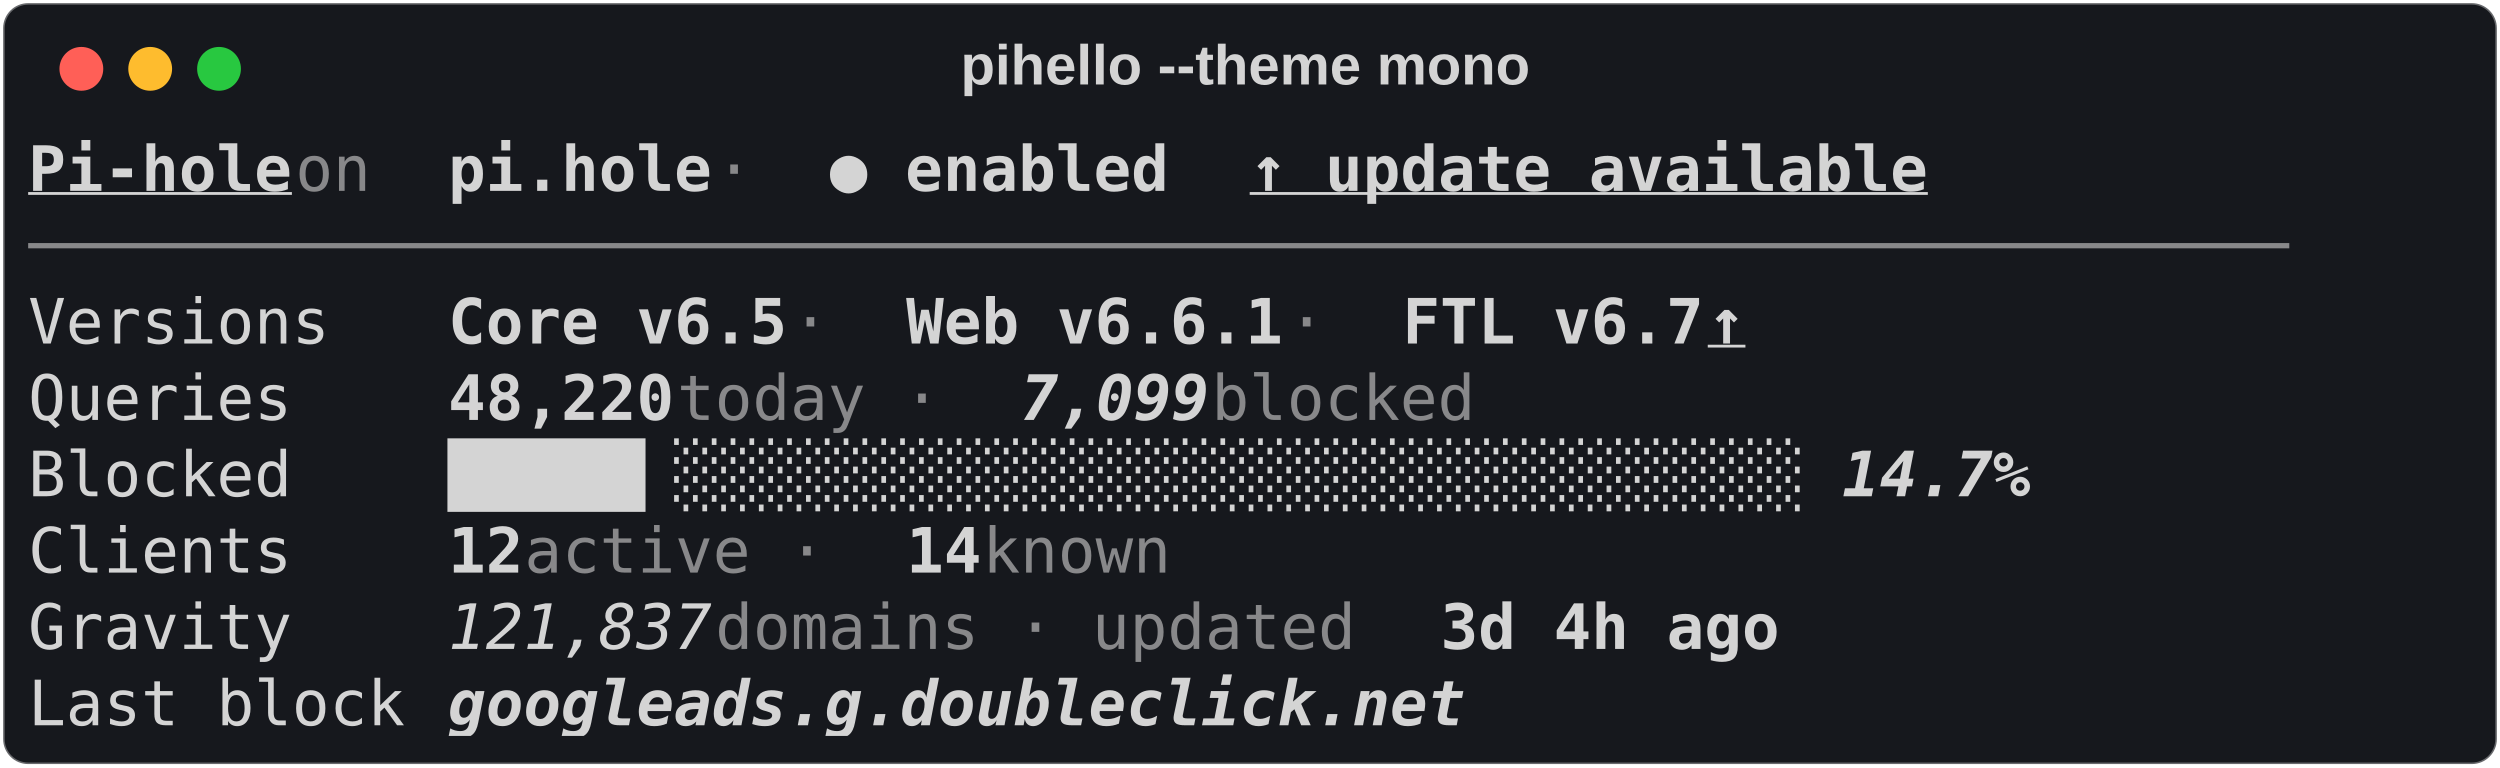
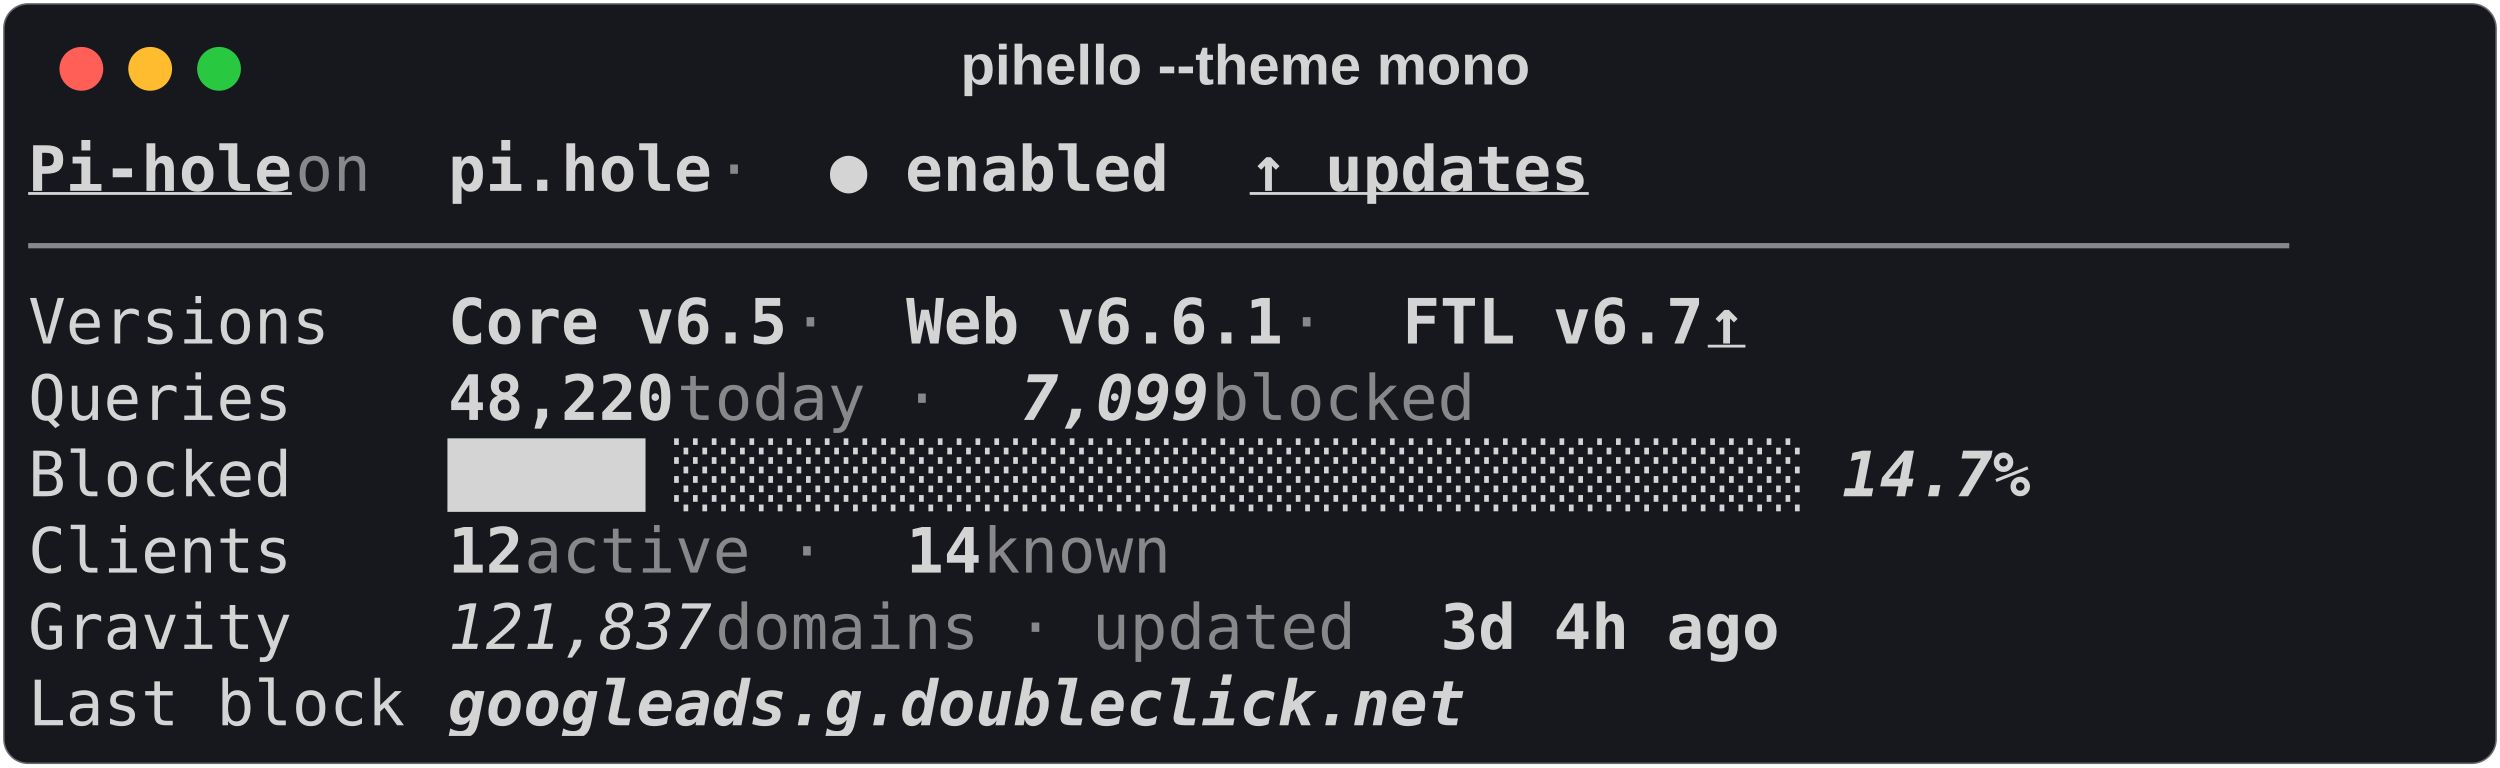
<svg xmlns="http://www.w3.org/2000/svg" class="rich-terminal" viewBox="0 0 799 245.2">
  <style>

    @font-face {
        font-family: "Fira Code";
        src: local("FiraCode-Regular"),
                url("https://cdnjs.cloudflare.com/ajax/libs/firacode/6.2.0/woff2/FiraCode-Regular.woff2") format("woff2"),
                url("https://cdnjs.cloudflare.com/ajax/libs/firacode/6.2.0/woff/FiraCode-Regular.woff") format("woff");
        font-style: normal;
        font-weight: 400;
    }
    @font-face {
        font-family: "Fira Code";
        src: local("FiraCode-Bold"),
                url("https://cdnjs.cloudflare.com/ajax/libs/firacode/6.2.0/woff2/FiraCode-Bold.woff2") format("woff2"),
                url("https://cdnjs.cloudflare.com/ajax/libs/firacode/6.2.0/woff/FiraCode-Bold.woff") format("woff");
        font-style: bold;
        font-weight: 700;
    }

-     .terminal-2449701333-matrix {
+     .terminal-4134368903-matrix {
        font-family: Fira Code, monospace;
        font-size: 20px;
        line-height: 24.4px;
        font-variant-east-asian: full-width;
    }

-     .terminal-2449701333-title {
+     .terminal-4134368903-title {
        font-size: 18px;
        font-weight: bold;
        font-family: arial;
    }

-     .terminal-2449701333-r1 { fill: #d4d4d4;font-weight: bold;text-decoration: underline; }
- .terminal-2449701333-r2 { fill: #88888a }
- .terminal-2449701333-r3 { fill: #d4d4d4;font-weight: bold }
- .terminal-2449701333-r4 { fill: #d4d4d4 }
- .terminal-2449701333-r5 { fill: #d4d4d4;font-weight: bold;font-style: italic; }
- .terminal-2449701333-r6 { fill: #d4d4d4;font-style: italic; }
+     .terminal-4134368903-r1 { fill: #d4d4d4;font-weight: bold;text-decoration: underline; }
+ .terminal-4134368903-r2 { fill: #88888a }
+ .terminal-4134368903-r3 { fill: #d4d4d4;font-weight: bold }
+ .terminal-4134368903-r4 { fill: #d4d4d4 }
+ .terminal-4134368903-r5 { fill: #d4d4d4;font-weight: bold;font-style: italic; }
+ .terminal-4134368903-r6 { fill: #d4d4d4;font-style: italic; }
    </style>
  <defs>
-     <clipPath id="terminal-2449701333-clip-terminal">
+     <clipPath id="terminal-4134368903-clip-terminal">
      <rect x="0" y="0" width="779.8" height="194.2" />
    </clipPath>
-     <clipPath id="terminal-2449701333-line-0">
+     <clipPath id="terminal-4134368903-line-0">
      <rect x="0" y="1.5" width="780.8" height="24.65" />
    </clipPath>
-     <clipPath id="terminal-2449701333-line-1">
+     <clipPath id="terminal-4134368903-line-1">
      <rect x="0" y="25.9" width="780.8" height="24.65" />
    </clipPath>
-     <clipPath id="terminal-2449701333-line-2">
+     <clipPath id="terminal-4134368903-line-2">
      <rect x="0" y="50.3" width="780.8" height="24.65" />
    </clipPath>
-     <clipPath id="terminal-2449701333-line-3">
+     <clipPath id="terminal-4134368903-line-3">
      <rect x="0" y="74.7" width="780.8" height="24.65" />
    </clipPath>
-     <clipPath id="terminal-2449701333-line-4">
+     <clipPath id="terminal-4134368903-line-4">
      <rect x="0" y="99.1" width="780.8" height="24.65" />
    </clipPath>
-     <clipPath id="terminal-2449701333-line-5">
+     <clipPath id="terminal-4134368903-line-5">
      <rect x="0" y="123.5" width="780.8" height="24.65" />
    </clipPath>
-     <clipPath id="terminal-2449701333-line-6">
+     <clipPath id="terminal-4134368903-line-6">
      <rect x="0" y="147.9" width="780.8" height="24.65" />
    </clipPath>
  </defs>
  <rect fill="#16181d" stroke="rgba(255,255,255,0.35)" stroke-width="1" x="1" y="1" width="797" height="243.2" rx="8" />
-   <text class="terminal-2449701333-title" fill="#d4d4d4" text-anchor="middle" x="398" y="27">pihello --theme mono</text>
+   <text class="terminal-4134368903-title" fill="#d4d4d4" text-anchor="middle" x="398" y="27">pihello --theme mono</text>
  <g transform="translate(26,22)">
    <circle cx="0" cy="0" r="7" fill="#ff5f57" />
    <circle cx="22" cy="0" r="7" fill="#febc2e" />
    <circle cx="44" cy="0" r="7" fill="#28c840" />
  </g>
-   <g transform="translate(9, 41)" clip-path="url(#terminal-2449701333-clip-terminal)">
-     <g class="terminal-2449701333-matrix">
-       <text class="terminal-2449701333-r1" x="0" y="20" textLength="85.4" clip-path="url(#terminal-2449701333-line-0)">Pi-hole</text>
-       <text class="terminal-2449701333-r2" x="85.4" y="20" textLength="48.8" clip-path="url(#terminal-2449701333-line-0)"> on </text>
-       <text class="terminal-2449701333-r3" x="134.2" y="20" textLength="85.4" clip-path="url(#terminal-2449701333-line-0)">pi.hole</text>
-       <text class="terminal-2449701333-r2" x="219.6" y="20" textLength="36.6" clip-path="url(#terminal-2449701333-line-0)"> · </text>
-       <text class="terminal-2449701333-r3" x="256.2" y="20" textLength="109.8" clip-path="url(#terminal-2449701333-line-0)">● enabled</text>
-       <text class="terminal-2449701333-r1" x="390.4" y="20" textLength="219.6" clip-path="url(#terminal-2449701333-line-0)">↑ update available</text>
-       <text class="terminal-2449701333-r4" x="780.8" y="20" textLength="12.2" clip-path="url(#terminal-2449701333-line-0)">
+   <g transform="translate(9, 41)" clip-path="url(#terminal-4134368903-clip-terminal)">
+     <g class="terminal-4134368903-matrix">
+       <text class="terminal-4134368903-r1" x="0" y="20" textLength="85.4" clip-path="url(#terminal-4134368903-line-0)">Pi-hole</text>
+       <text class="terminal-4134368903-r2" x="85.4" y="20" textLength="48.8" clip-path="url(#terminal-4134368903-line-0)"> on </text>
+       <text class="terminal-4134368903-r3" x="134.2" y="20" textLength="85.4" clip-path="url(#terminal-4134368903-line-0)">pi.hole</text>
+       <text class="terminal-4134368903-r2" x="219.6" y="20" textLength="36.6" clip-path="url(#terminal-4134368903-line-0)"> · </text>
+       <text class="terminal-4134368903-r3" x="256.2" y="20" textLength="109.8" clip-path="url(#terminal-4134368903-line-0)">● enabled</text>
+       <text class="terminal-4134368903-r1" x="390.4" y="20" textLength="109.8" clip-path="url(#terminal-4134368903-line-0)">↑ updates</text>
+       <text class="terminal-4134368903-r4" x="780.8" y="20" textLength="12.2" clip-path="url(#terminal-4134368903-line-0)">
</text>
-       <text class="terminal-2449701333-r2" x="0" y="44.4" textLength="732" clip-path="url(#terminal-2449701333-line-1)">────────────────────────────────────────────────────────────</text>
-       <text class="terminal-2449701333-r4" x="780.8" y="44.4" textLength="12.2" clip-path="url(#terminal-2449701333-line-1)">
+       <text class="terminal-4134368903-r2" x="0" y="44.4" textLength="732" clip-path="url(#terminal-4134368903-line-1)">────────────────────────────────────────────────────────────</text>
+       <text class="terminal-4134368903-r4" x="780.8" y="44.4" textLength="12.2" clip-path="url(#terminal-4134368903-line-1)">
</text>
-       <text class="terminal-2449701333-r4" x="0" y="68.8" textLength="134.2" clip-path="url(#terminal-2449701333-line-2)">Versions   </text>
-       <text class="terminal-2449701333-r3" x="134.2" y="68.8" textLength="109.8" clip-path="url(#terminal-2449701333-line-2)">Core v6.5</text>
-       <text class="terminal-2449701333-r2" x="244" y="68.8" textLength="36.6" clip-path="url(#terminal-2449701333-line-2)"> · </text>
-       <text class="terminal-2449701333-r3" x="280.6" y="68.8" textLength="122" clip-path="url(#terminal-2449701333-line-2)">Web v6.6.1</text>
-       <text class="terminal-2449701333-r2" x="402.6" y="68.8" textLength="36.6" clip-path="url(#terminal-2449701333-line-2)"> · </text>
-       <text class="terminal-2449701333-r3" x="439.2" y="68.8" textLength="97.6" clip-path="url(#terminal-2449701333-line-2)">FTL v6.7</text>
-       <text class="terminal-2449701333-r1" x="536.8" y="68.8" textLength="12.2" clip-path="url(#terminal-2449701333-line-2)">↑</text>
-       <text class="terminal-2449701333-r4" x="780.8" y="68.8" textLength="12.2" clip-path="url(#terminal-2449701333-line-2)">
+       <text class="terminal-4134368903-r4" x="0" y="68.8" textLength="134.2" clip-path="url(#terminal-4134368903-line-2)">Versions   </text>
+       <text class="terminal-4134368903-r3" x="134.2" y="68.8" textLength="109.8" clip-path="url(#terminal-4134368903-line-2)">Core v6.5</text>
+       <text class="terminal-4134368903-r2" x="244" y="68.8" textLength="36.6" clip-path="url(#terminal-4134368903-line-2)"> · </text>
+       <text class="terminal-4134368903-r3" x="280.6" y="68.8" textLength="122" clip-path="url(#terminal-4134368903-line-2)">Web v6.6.1</text>
+       <text class="terminal-4134368903-r2" x="402.6" y="68.8" textLength="36.6" clip-path="url(#terminal-4134368903-line-2)"> · </text>
+       <text class="terminal-4134368903-r3" x="439.2" y="68.8" textLength="97.6" clip-path="url(#terminal-4134368903-line-2)">FTL v6.7</text>
+       <text class="terminal-4134368903-r1" x="536.8" y="68.8" textLength="12.2" clip-path="url(#terminal-4134368903-line-2)">↑</text>
+       <text class="terminal-4134368903-r4" x="780.8" y="68.8" textLength="12.2" clip-path="url(#terminal-4134368903-line-2)">
</text>
-       <text class="terminal-2449701333-r4" x="0" y="93.2" textLength="134.2" clip-path="url(#terminal-2449701333-line-3)">Queries    </text>
-       <text class="terminal-2449701333-r3" x="134.2" y="93.2" textLength="73.2" clip-path="url(#terminal-2449701333-line-3)">48,220</text>
-       <text class="terminal-2449701333-r2" x="207.4" y="93.2" textLength="109.8" clip-path="url(#terminal-2449701333-line-3)"> today · </text>
-       <text class="terminal-2449701333-r5" x="317.2" y="93.2" textLength="61" clip-path="url(#terminal-2449701333-line-3)">7,099</text>
-       <text class="terminal-2449701333-r2" x="378.2" y="93.2" textLength="97.6" clip-path="url(#terminal-2449701333-line-3)"> blocked</text>
-       <text class="terminal-2449701333-r4" x="780.8" y="93.2" textLength="12.2" clip-path="url(#terminal-2449701333-line-3)">
+       <text class="terminal-4134368903-r4" x="0" y="93.2" textLength="134.2" clip-path="url(#terminal-4134368903-line-3)">Queries    </text>
+       <text class="terminal-4134368903-r3" x="134.2" y="93.2" textLength="73.2" clip-path="url(#terminal-4134368903-line-3)">48,220</text>
+       <text class="terminal-4134368903-r2" x="207.4" y="93.2" textLength="109.8" clip-path="url(#terminal-4134368903-line-3)"> today · </text>
+       <text class="terminal-4134368903-r5" x="317.2" y="93.2" textLength="61" clip-path="url(#terminal-4134368903-line-3)">7,099</text>
+       <text class="terminal-4134368903-r2" x="378.2" y="93.2" textLength="97.6" clip-path="url(#terminal-4134368903-line-3)"> blocked</text>
+       <text class="terminal-4134368903-r4" x="780.8" y="93.2" textLength="12.2" clip-path="url(#terminal-4134368903-line-3)">
</text>
-       <text class="terminal-2449701333-r4" x="0" y="117.6" textLength="134.2" clip-path="url(#terminal-2449701333-line-4)">Blocked    </text>
-       <text class="terminal-2449701333-r5" x="134.2" y="117.6" textLength="512.4" clip-path="url(#terminal-2449701333-line-4)">█████▎░░░░░░░░░░░░░░░░░░░░░░░░░░░░░░ 14.7%</text>
-       <text class="terminal-2449701333-r4" x="780.8" y="117.6" textLength="12.2" clip-path="url(#terminal-2449701333-line-4)">
+       <text class="terminal-4134368903-r4" x="0" y="117.6" textLength="134.2" clip-path="url(#terminal-4134368903-line-4)">Blocked    </text>
+       <text class="terminal-4134368903-r5" x="134.2" y="117.6" textLength="512.4" clip-path="url(#terminal-4134368903-line-4)">█████▎░░░░░░░░░░░░░░░░░░░░░░░░░░░░░░ 14.7%</text>
+       <text class="terminal-4134368903-r4" x="780.8" y="117.6" textLength="12.2" clip-path="url(#terminal-4134368903-line-4)">
</text>
-       <text class="terminal-2449701333-r4" x="0" y="142" textLength="134.2" clip-path="url(#terminal-2449701333-line-5)">Clients    </text>
-       <text class="terminal-2449701333-r3" x="134.2" y="142" textLength="24.4" clip-path="url(#terminal-2449701333-line-5)">12</text>
-       <text class="terminal-2449701333-r2" x="158.6" y="142" textLength="122" clip-path="url(#terminal-2449701333-line-5)"> active · </text>
-       <text class="terminal-2449701333-r3" x="280.6" y="142" textLength="24.4" clip-path="url(#terminal-2449701333-line-5)">14</text>
-       <text class="terminal-2449701333-r2" x="305" y="142" textLength="73.2" clip-path="url(#terminal-2449701333-line-5)"> known</text>
-       <text class="terminal-2449701333-r4" x="780.8" y="142" textLength="12.2" clip-path="url(#terminal-2449701333-line-5)">
+       <text class="terminal-4134368903-r4" x="0" y="142" textLength="134.2" clip-path="url(#terminal-4134368903-line-5)">Clients    </text>
+       <text class="terminal-4134368903-r3" x="134.2" y="142" textLength="24.4" clip-path="url(#terminal-4134368903-line-5)">12</text>
+       <text class="terminal-4134368903-r2" x="158.6" y="142" textLength="122" clip-path="url(#terminal-4134368903-line-5)"> active · </text>
+       <text class="terminal-4134368903-r3" x="280.6" y="142" textLength="24.4" clip-path="url(#terminal-4134368903-line-5)">14</text>
+       <text class="terminal-4134368903-r2" x="305" y="142" textLength="73.2" clip-path="url(#terminal-4134368903-line-5)"> known</text>
+       <text class="terminal-4134368903-r4" x="780.8" y="142" textLength="12.2" clip-path="url(#terminal-4134368903-line-5)">
</text>
-       <text class="terminal-2449701333-r4" x="0" y="166.4" textLength="134.2" clip-path="url(#terminal-2449701333-line-6)">Gravity    </text>
-       <text class="terminal-2449701333-r6" x="134.2" y="166.4" textLength="85.4" clip-path="url(#terminal-2449701333-line-6)">121,837</text>
-       <text class="terminal-2449701333-r2" x="219.6" y="166.4" textLength="231.8" clip-path="url(#terminal-2449701333-line-6)"> domains · updated </text>
-       <text class="terminal-2449701333-r3" x="451.4" y="166.4" textLength="109.8" clip-path="url(#terminal-2449701333-line-6)">3d 4h ago</text>
-       <text class="terminal-2449701333-r4" x="780.8" y="166.4" textLength="12.2" clip-path="url(#terminal-2449701333-line-6)">
+       <text class="terminal-4134368903-r4" x="0" y="166.4" textLength="134.2" clip-path="url(#terminal-4134368903-line-6)">Gravity    </text>
+       <text class="terminal-4134368903-r6" x="134.2" y="166.4" textLength="85.4" clip-path="url(#terminal-4134368903-line-6)">121,837</text>
+       <text class="terminal-4134368903-r2" x="219.6" y="166.4" textLength="231.8" clip-path="url(#terminal-4134368903-line-6)"> domains · updated </text>
+       <text class="terminal-4134368903-r3" x="451.4" y="166.4" textLength="109.8" clip-path="url(#terminal-4134368903-line-6)">3d 4h ago</text>
+       <text class="terminal-4134368903-r4" x="780.8" y="166.4" textLength="12.2" clip-path="url(#terminal-4134368903-line-6)">
</text>
-       <text class="terminal-2449701333-r4" x="0" y="190.8" textLength="134.2" clip-path="url(#terminal-2449701333-line-7)">Last block </text>
-       <text class="terminal-2449701333-r5" x="134.2" y="190.8" textLength="329.4" clip-path="url(#terminal-2449701333-line-7)">googleads.g.doubleclick.net</text>
-       <text class="terminal-2449701333-r4" x="780.8" y="190.8" textLength="12.2" clip-path="url(#terminal-2449701333-line-7)">
+       <text class="terminal-4134368903-r4" x="0" y="190.8" textLength="134.2" clip-path="url(#terminal-4134368903-line-7)">Last block </text>
+       <text class="terminal-4134368903-r5" x="134.2" y="190.8" textLength="329.4" clip-path="url(#terminal-4134368903-line-7)">googleads.g.doubleclick.net</text>
+       <text class="terminal-4134368903-r4" x="780.8" y="190.8" textLength="12.2" clip-path="url(#terminal-4134368903-line-7)">
</text>
    </g>
  </g>
</svg>
